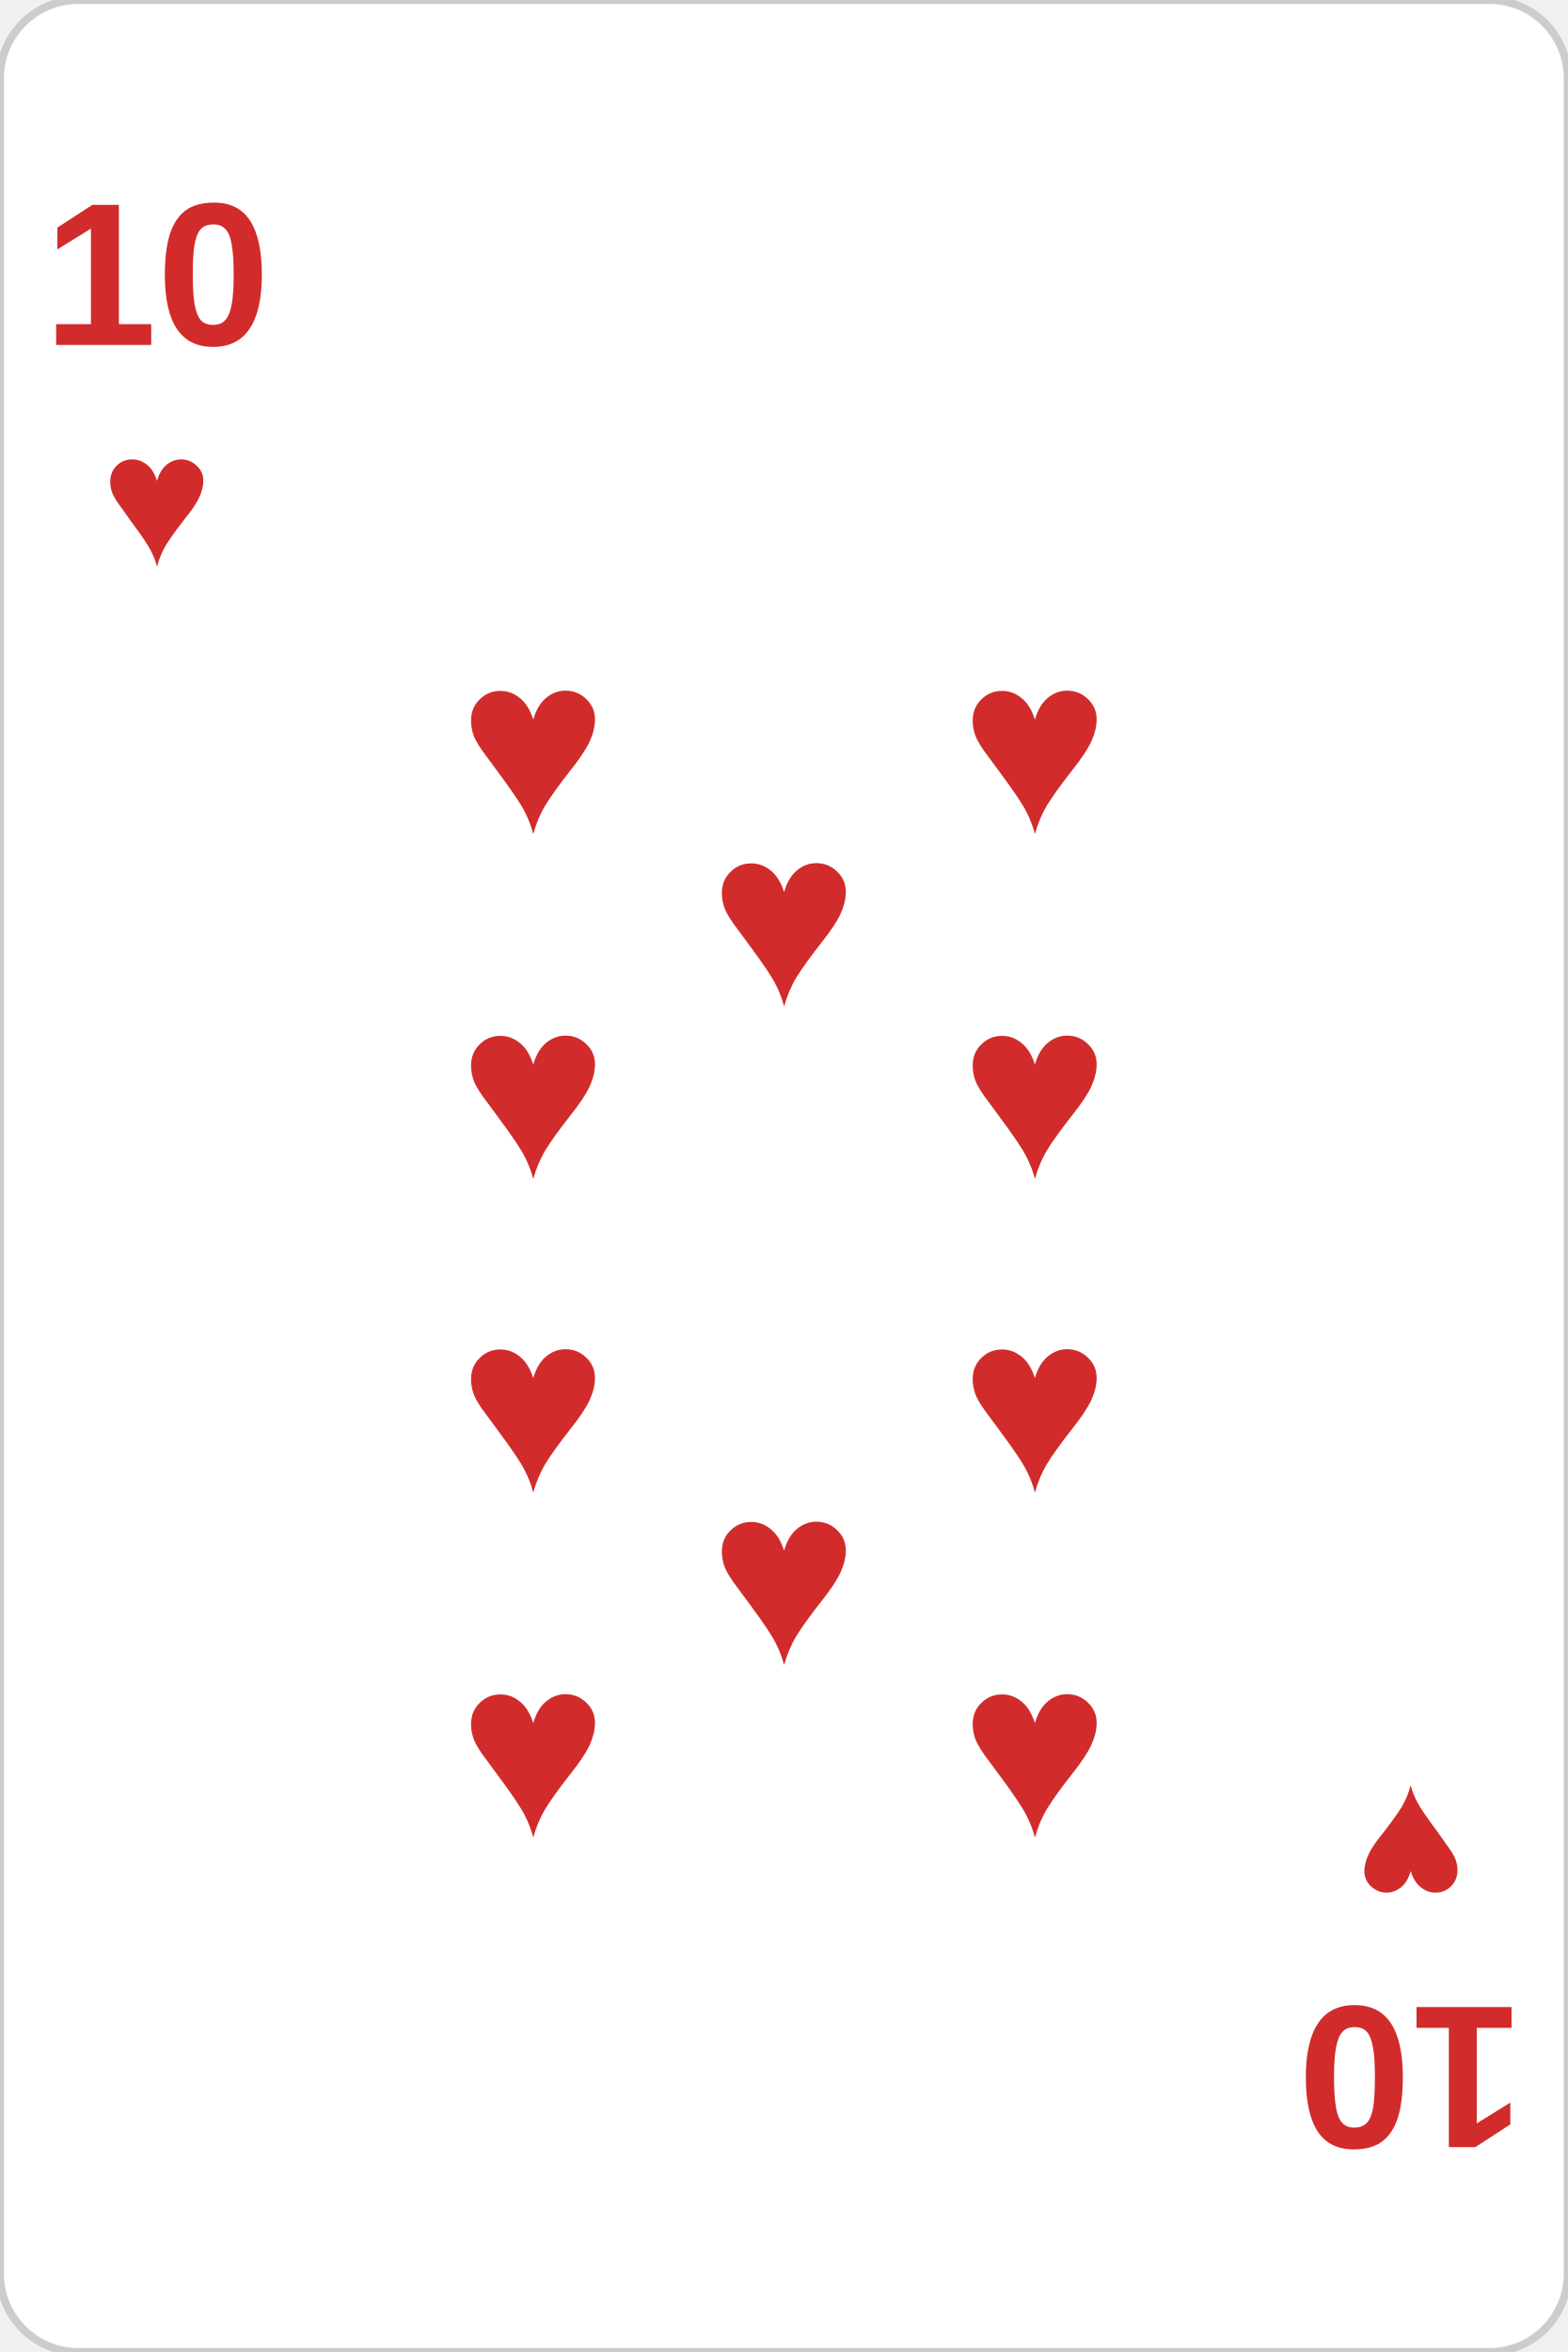
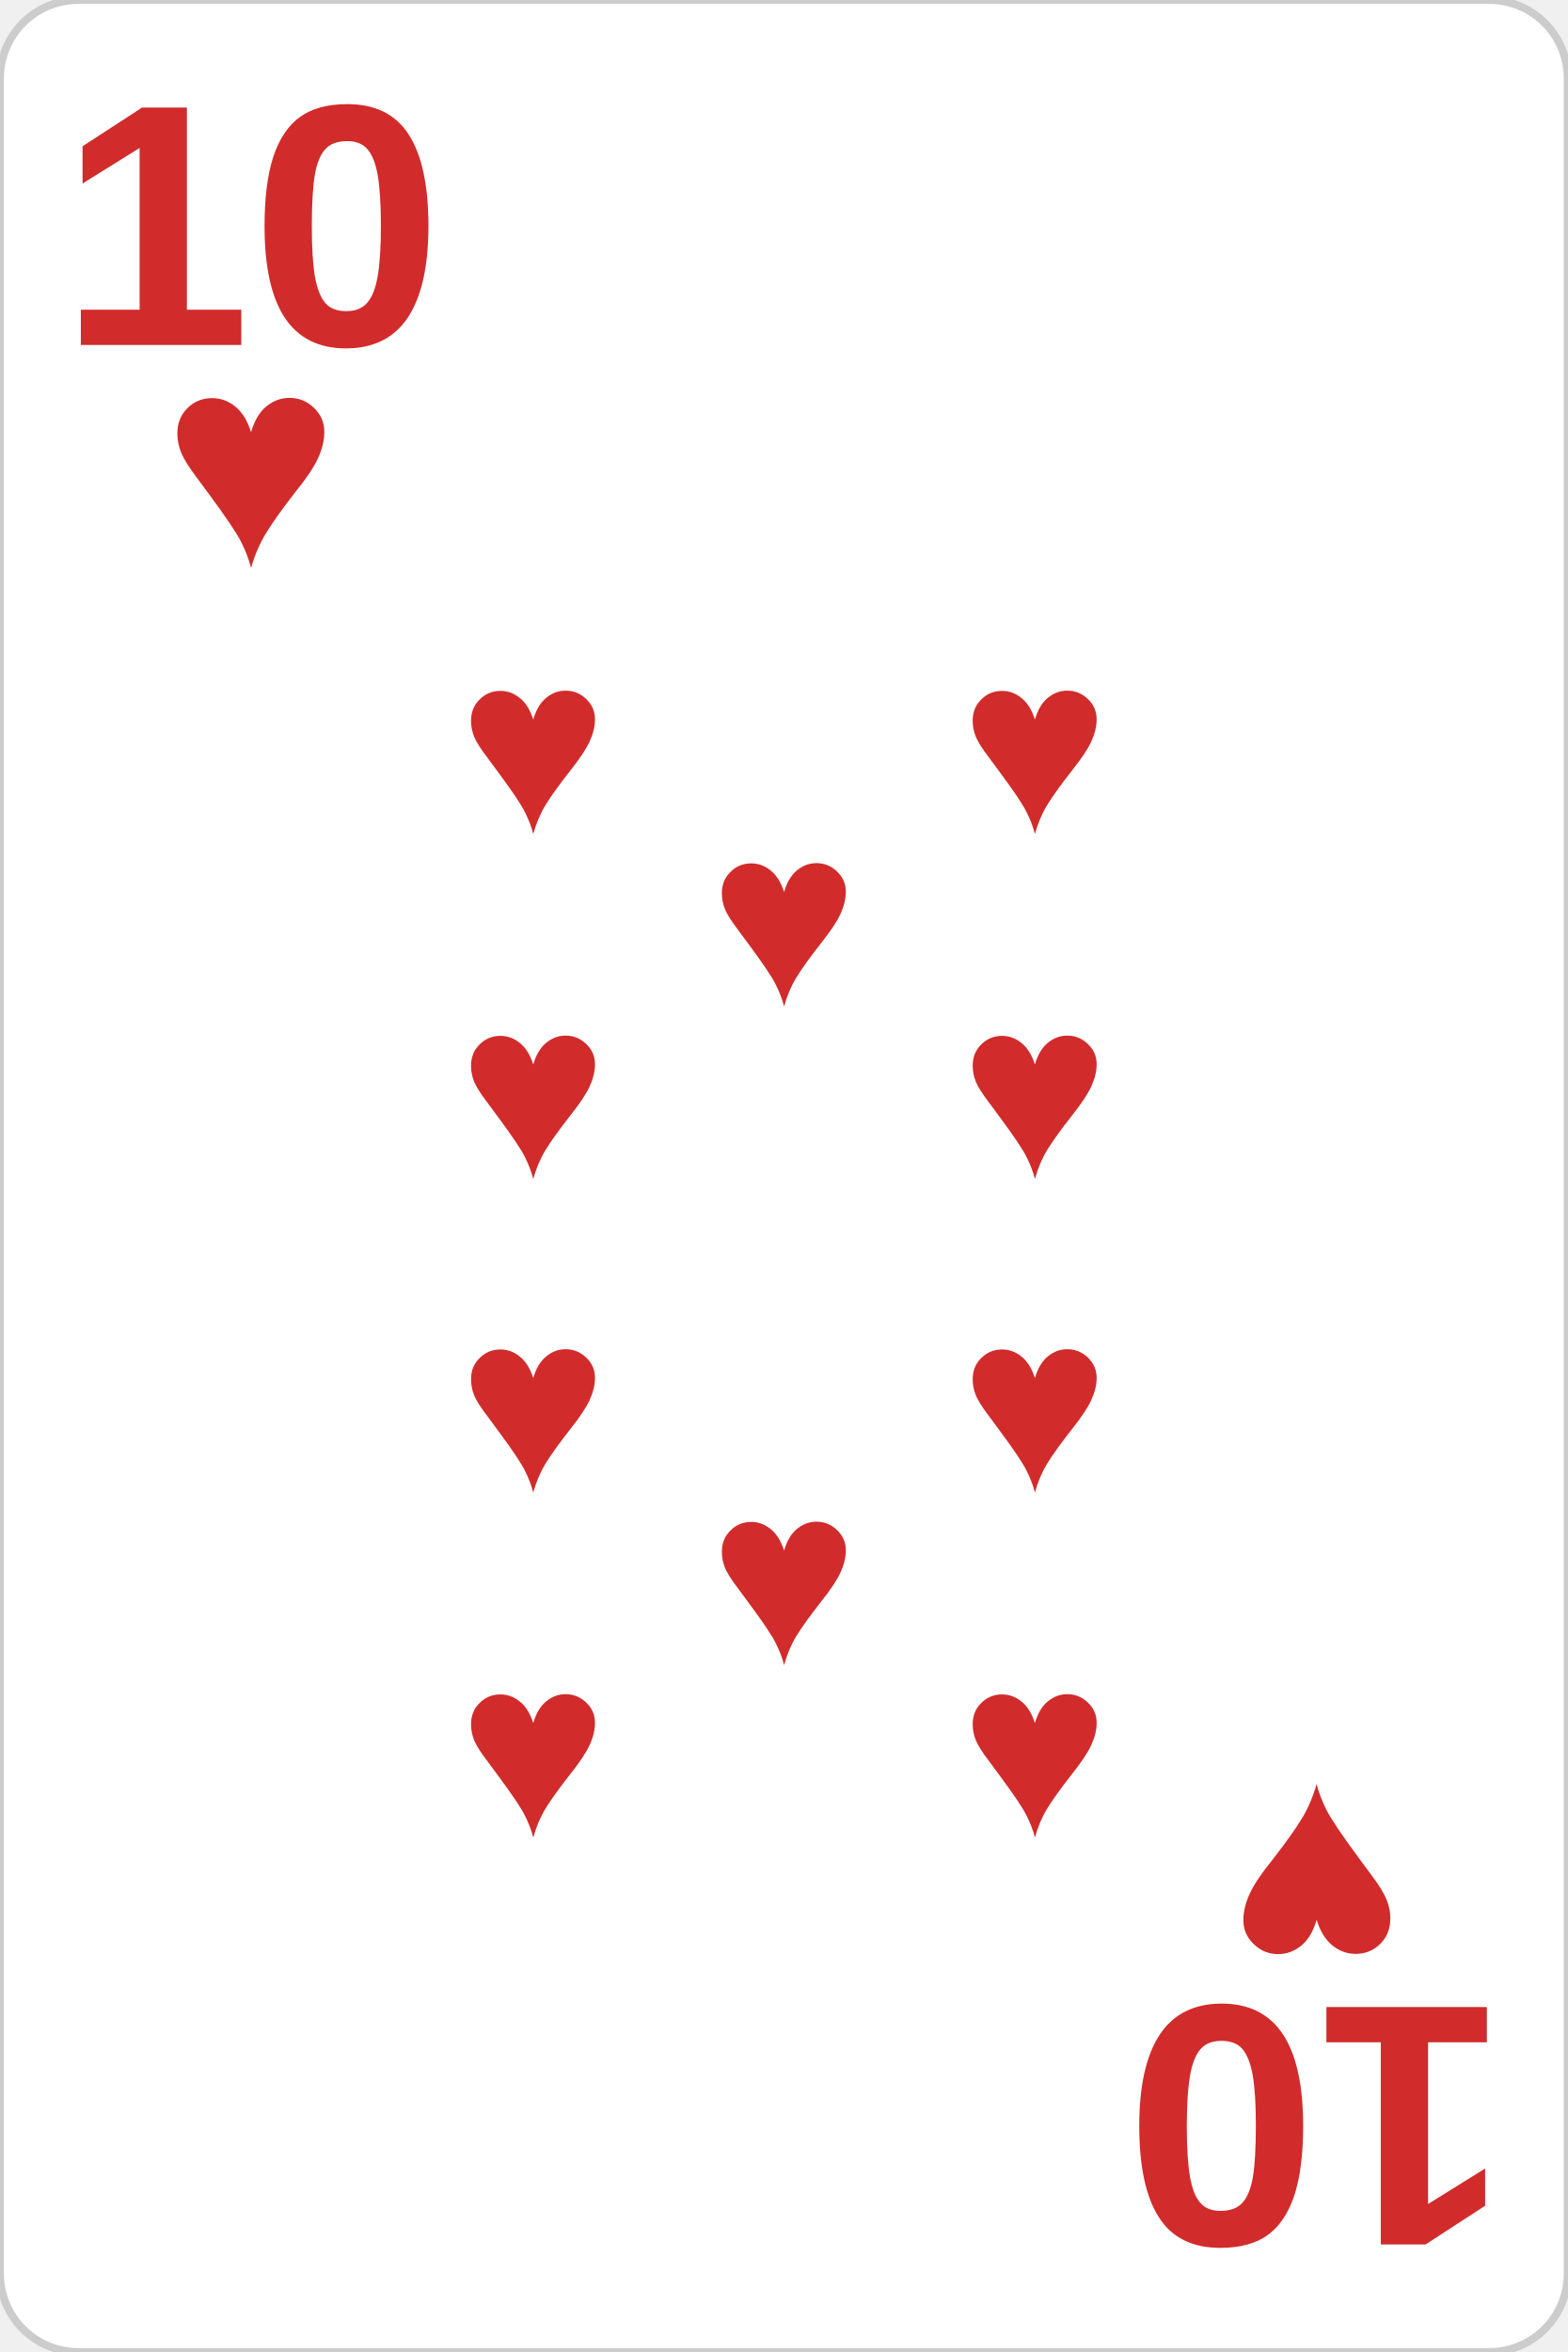
<svg xmlns="http://www.w3.org/2000/svg" width="100" height="150" viewBox="0 0 100 150">
  <rect width="100" height="150" fill="#FFFFFF" rx="5" stroke="#CCCCCC" stroke-width="0.5" />
-   <text x="10" y="22" font-family="Arial, sans-serif" font-weight="bold" font-size="13" fill="#D12B2B" text-anchor="middle">10</text>
-   <text x="10" y="36" font-family="Arial, sans-serif" font-size="12" fill="#D12B2B" text-anchor="middle">♥</text>
+   <text x="16" y="22" font-family="Arial, sans-serif" font-weight="bold" font-size="22" fill="#D12B2B" text-anchor="middle">10</text>
+   <text x="16" y="36" font-family="Arial, sans-serif" font-size="19" fill="#D12B2B" text-anchor="middle">♥</text>
  <g transform="rotate(180 50 75)">
-     <text x="10" y="22" font-family="Arial, sans-serif" font-weight="bold" font-size="13" fill="#D12B2B" text-anchor="middle">10</text>
-     <text x="10" y="36" font-family="Arial, sans-serif" font-size="12" fill="#D12B2B" text-anchor="middle">♥</text>
+     <text x="16" y="22" font-family="Arial, sans-serif" font-weight="bold" font-size="22" fill="#D12B2B" text-anchor="middle">10</text>
+     <text x="16" y="36" font-family="Arial, sans-serif" font-size="19" fill="#D12B2B" text-anchor="middle">♥</text>
  </g>
  <text x="34" y="53" font-family="Arial, sans-serif" font-size="16" fill="#D12B2B" text-anchor="middle">♥</text>
  <text x="66" y="53" font-family="Arial, sans-serif" font-size="16" fill="#D12B2B" text-anchor="middle">♥</text>
  <text x="34" y="75" font-family="Arial, sans-serif" font-size="16" fill="#D12B2B" text-anchor="middle">♥</text>
  <text x="66" y="75" font-family="Arial, sans-serif" font-size="16" fill="#D12B2B" text-anchor="middle">♥</text>
  <text x="34" y="95" font-family="Arial, sans-serif" font-size="16" fill="#D12B2B" text-anchor="middle">♥</text>
  <text x="66" y="95" font-family="Arial, sans-serif" font-size="16" fill="#D12B2B" text-anchor="middle">♥</text>
  <text x="34" y="117" font-family="Arial, sans-serif" font-size="16" fill="#D12B2B" text-anchor="middle">♥</text>
  <text x="66" y="117" font-family="Arial, sans-serif" font-size="16" fill="#D12B2B" text-anchor="middle">♥</text>
  <text x="50" y="64" font-family="Arial, sans-serif" font-size="16" fill="#D12B2B" text-anchor="middle">♥</text>
  <text x="50" y="106" font-family="Arial, sans-serif" font-size="16" fill="#D12B2B" text-anchor="middle">♥</text>
</svg>
